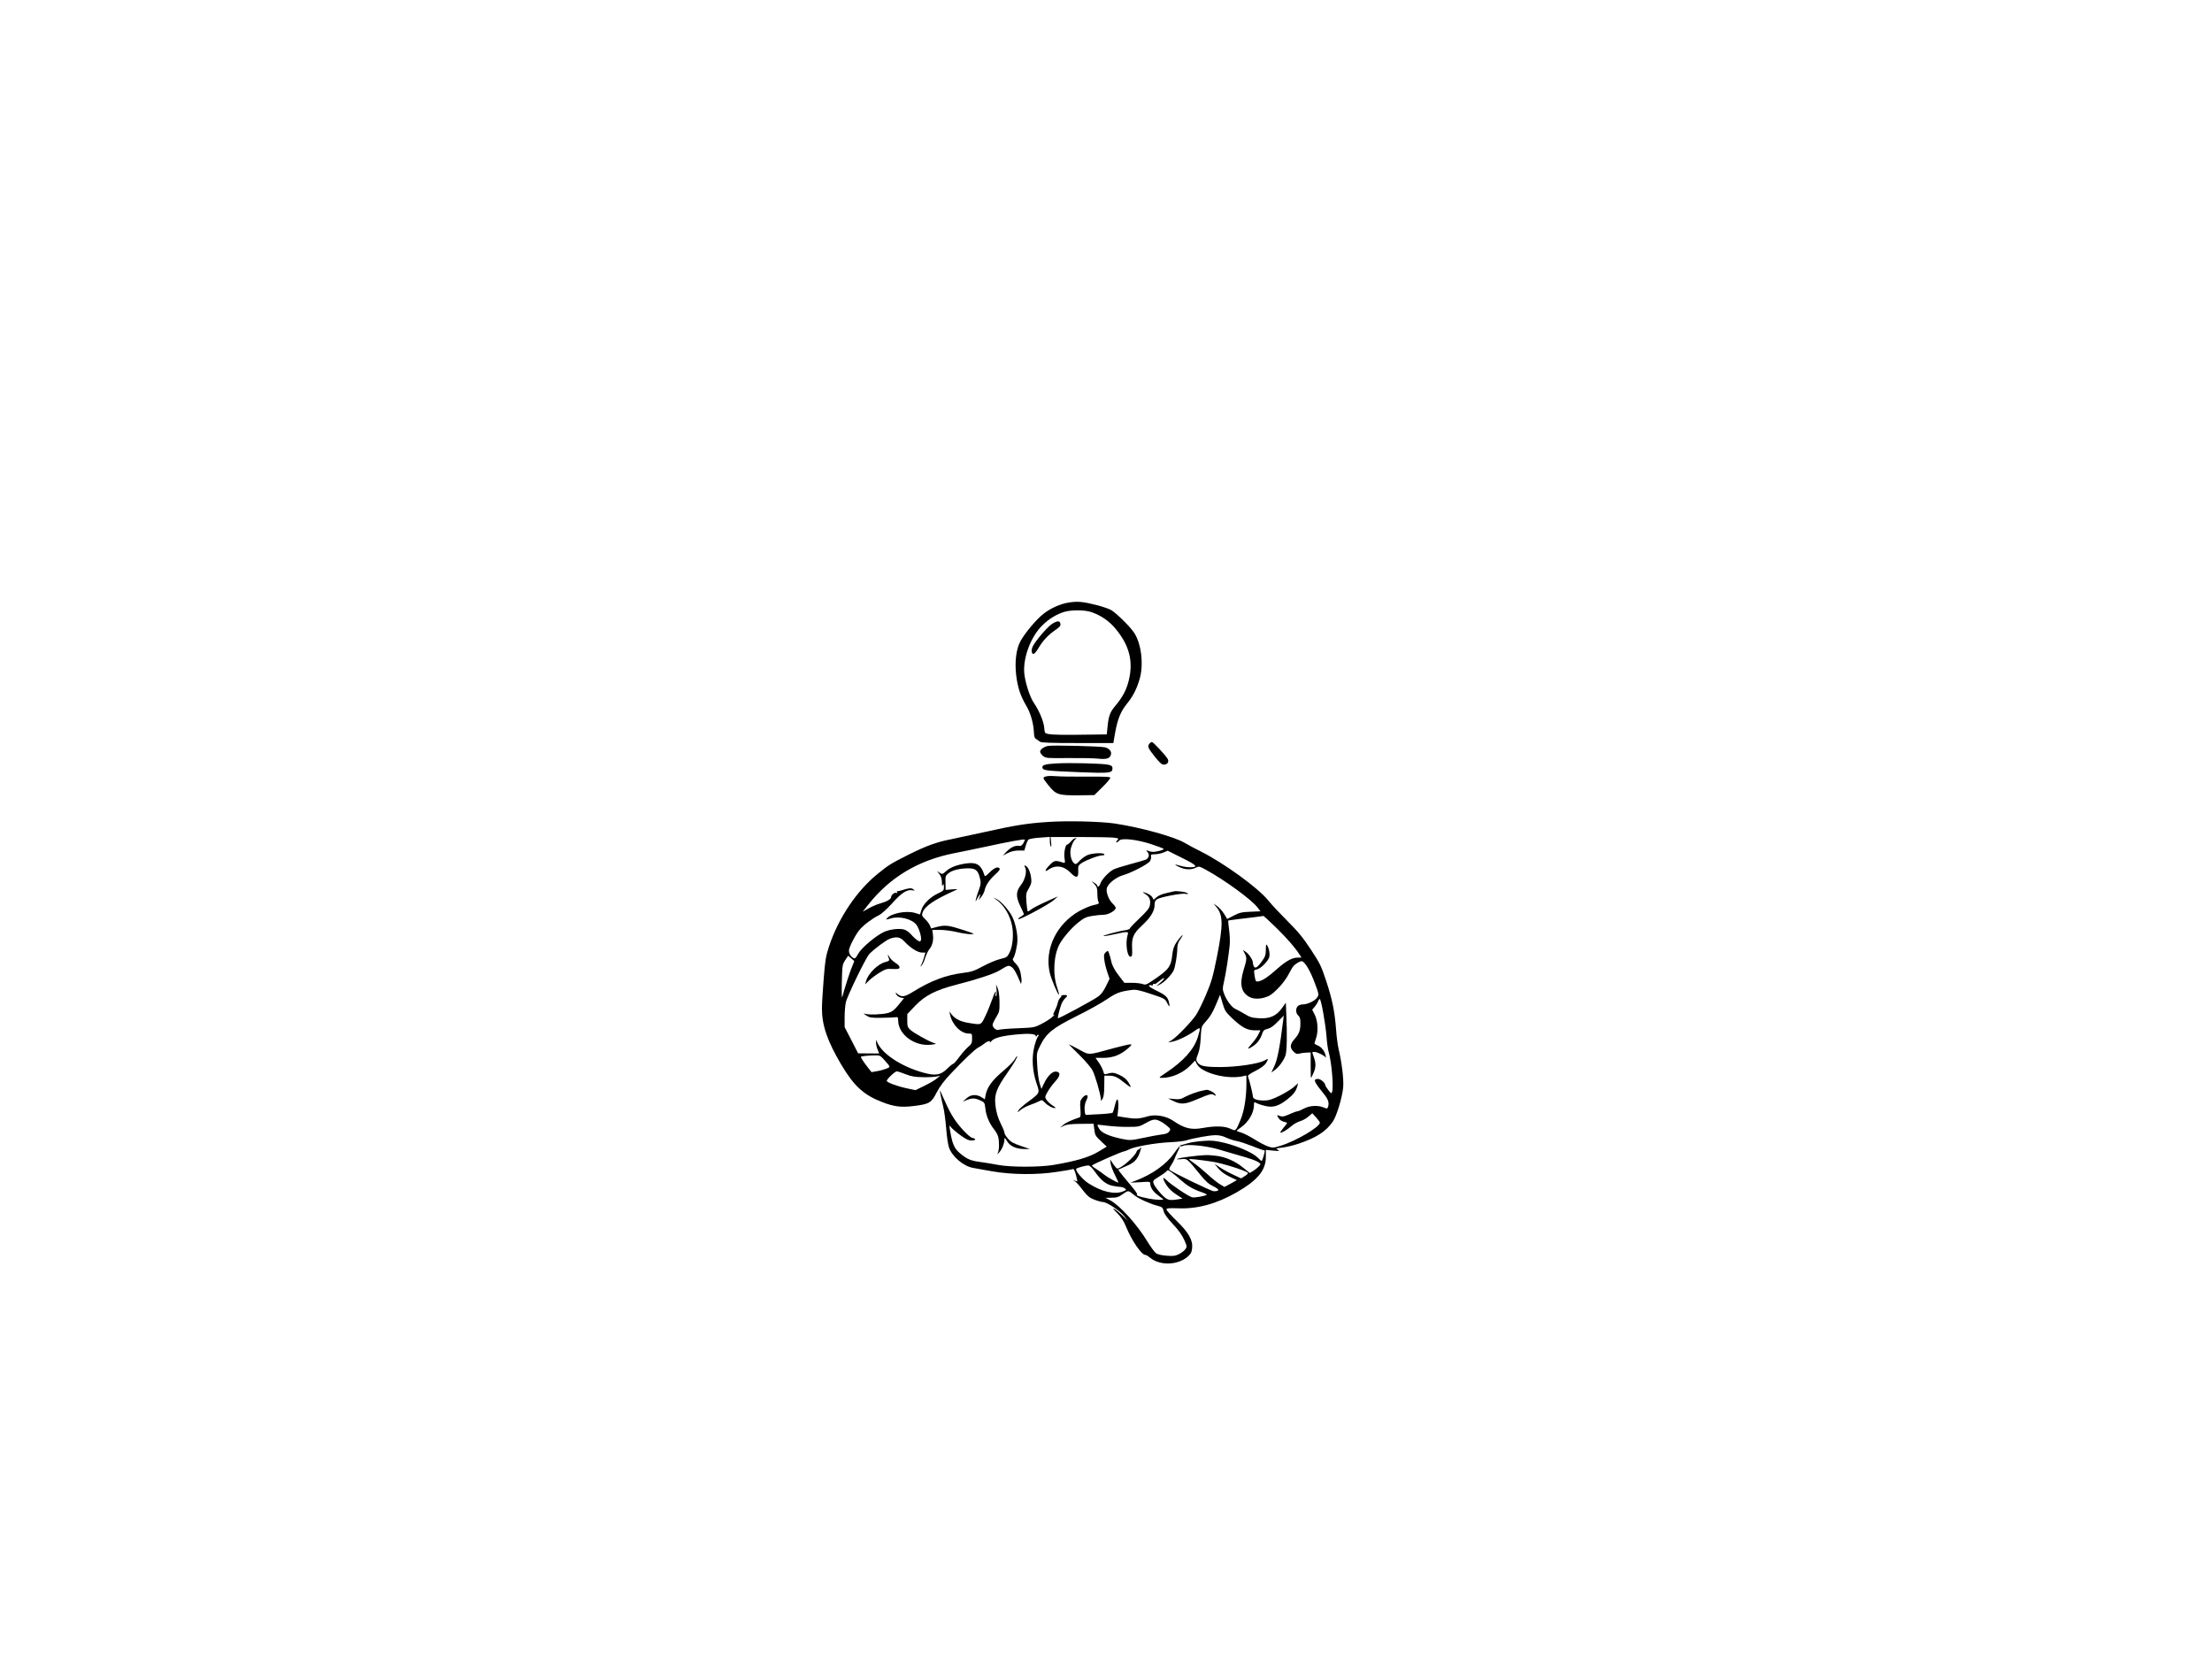
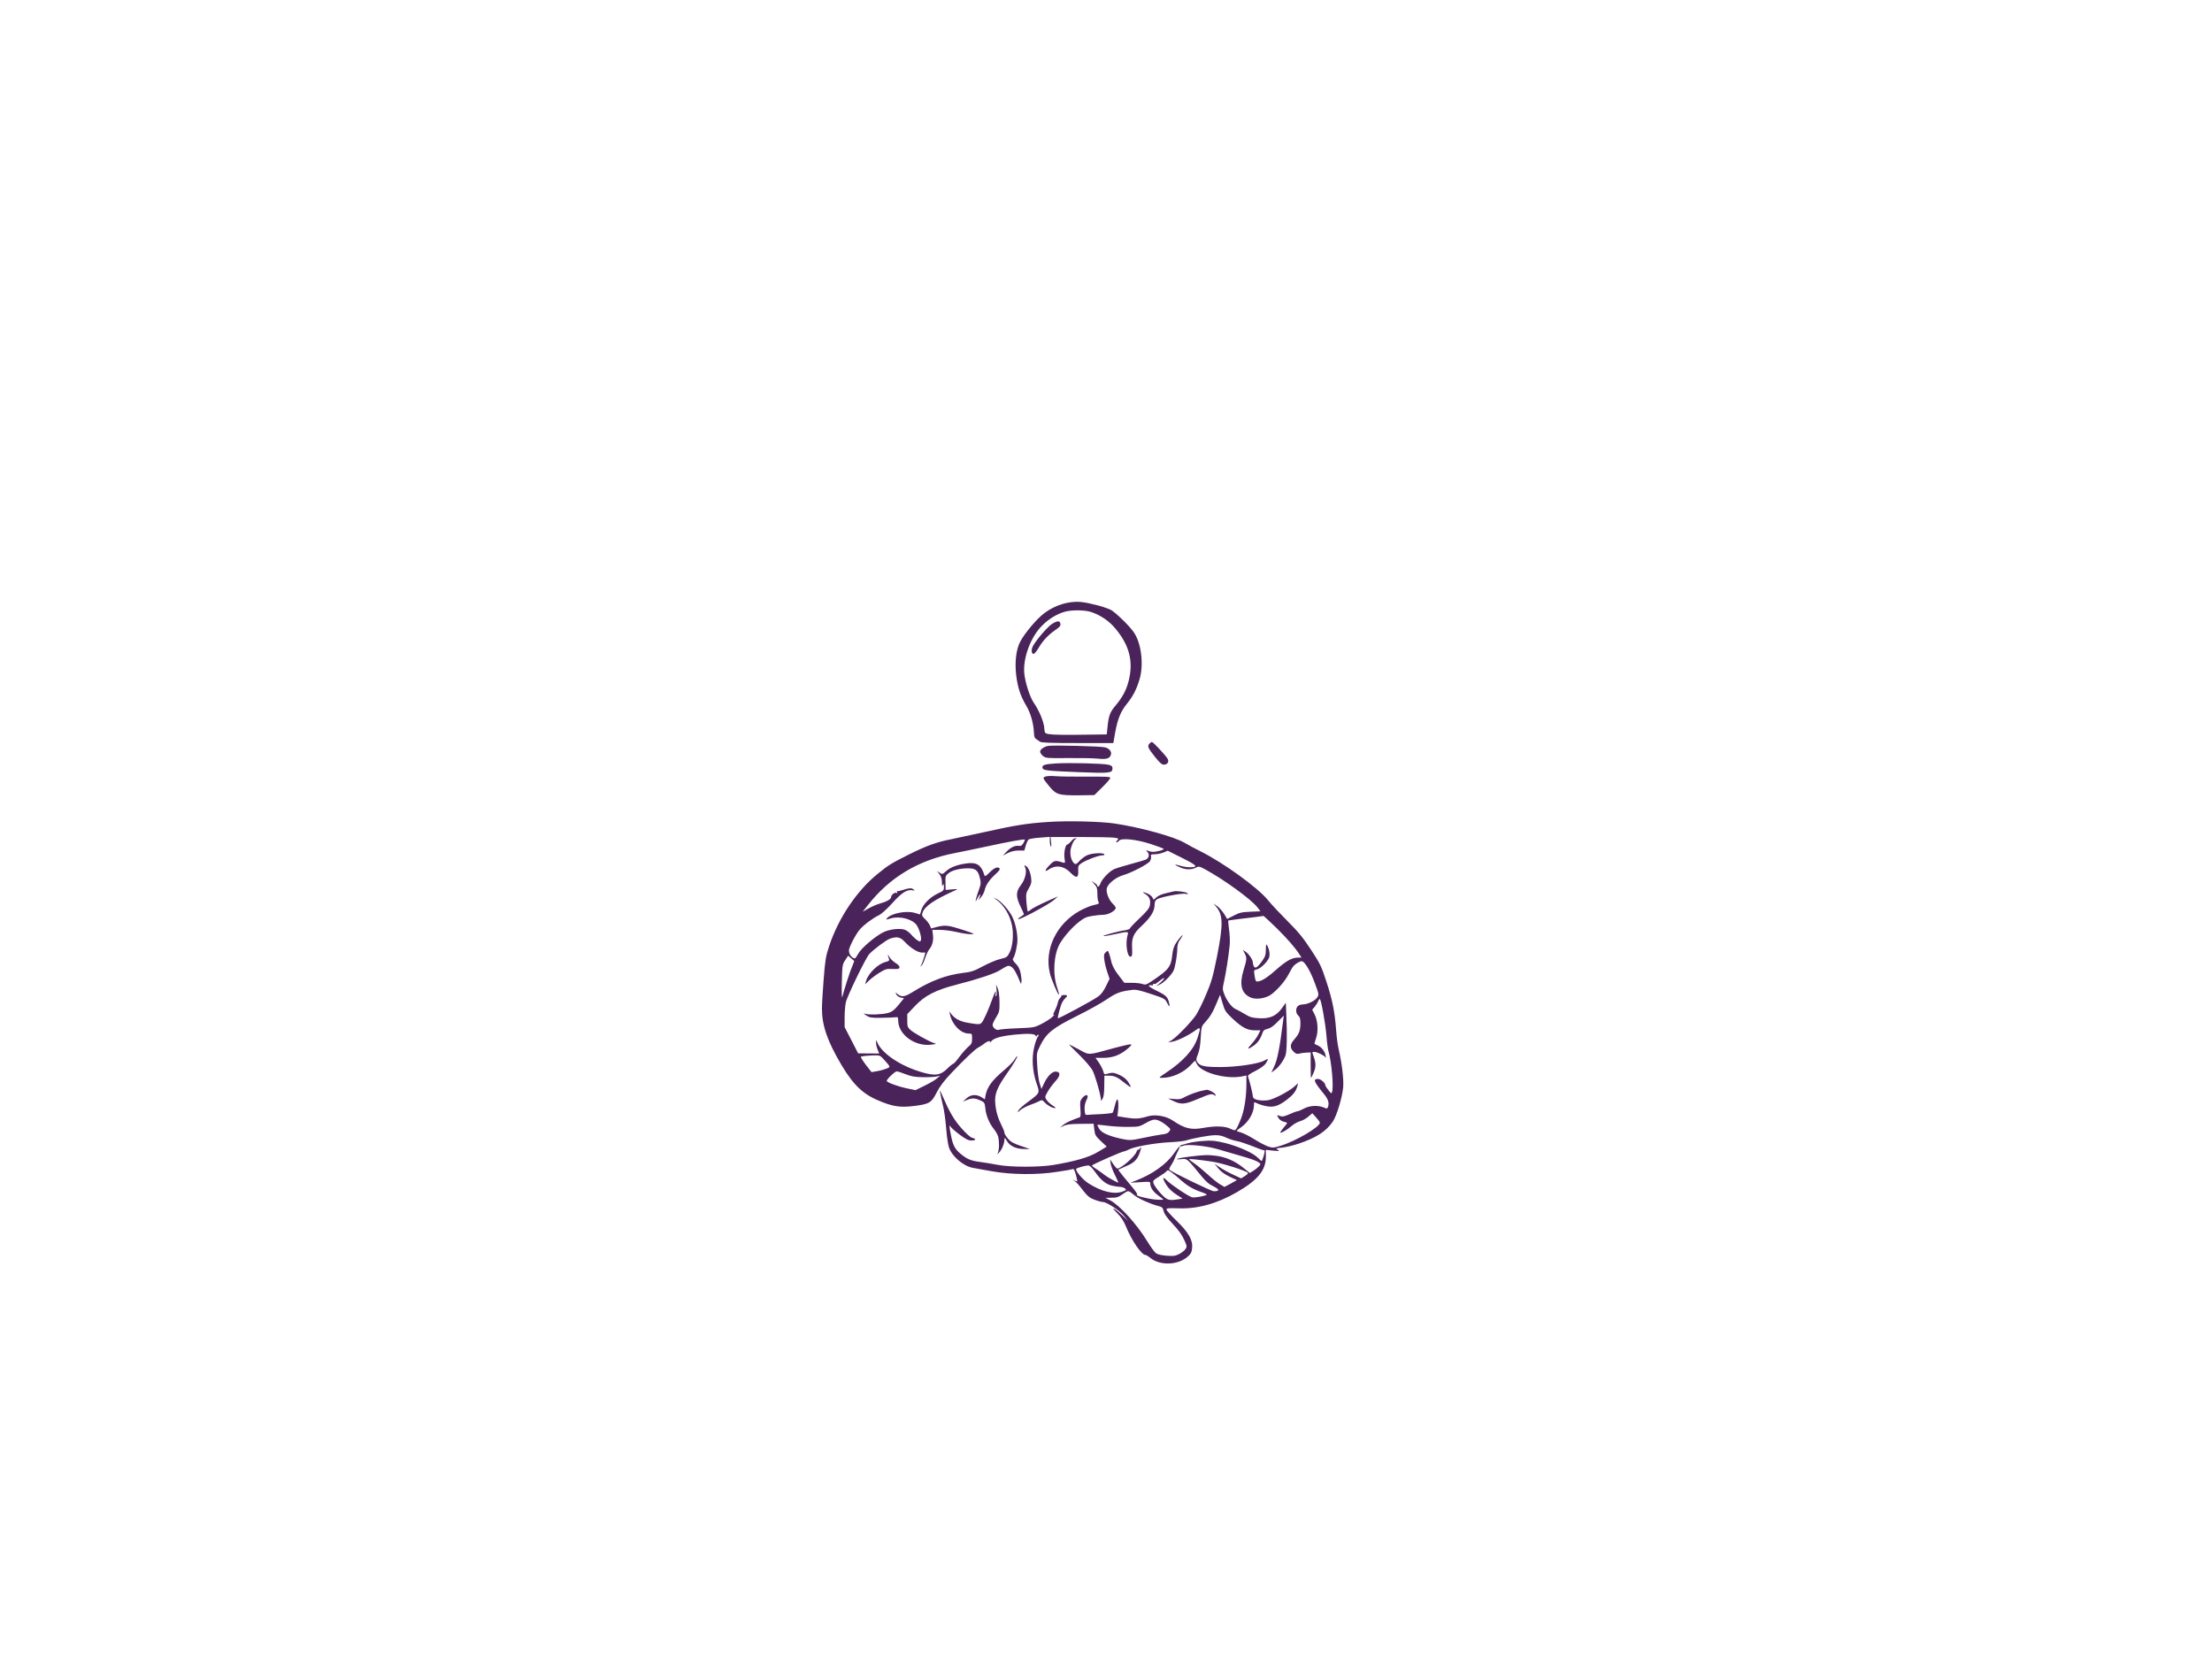
<svg xmlns="http://www.w3.org/2000/svg" version="1.0" width="2048pt" height="1535pt" viewBox="0 0 2048 1535" preserveAspectRatio="xMidYMid meet">
-   <g transform="translate(0,1535) scale(0.1,-0.1)" fill="#000000" stroke="none">
+   <g transform="translate(0,1535) scale(0.1,-0.1)" fill="#4A235A" stroke="none">
    <path d="M9890 9770 c-76 -13 -159 -50 -223 -99 -67 -50 -177 -180 -220 -260 -38 -70 -53 -186 -39 -310 14 -115 39 -193 93 -284 41 -69 68 -163 72 -254 1 -34 7 -49 22 -57 10 -6 25 -17 33 -23 10 -10 94 -13 347 -13 l333 0 17 98 c23 125 51 195 109 266 56 70 87 129 116 224 42 138 17 341 -55 441 -43 61 -169 182 -210 204 -22 11 -74 29 -115 40 -143 37 -193 42 -280 27z m216 -88 c87 -30 164 -83 221 -152 130 -155 168 -305 123 -484 -22 -87 -58 -154 -125 -233 -48 -57 -61 -92 -71 -195 l-7 -68 -156 -2 c-230 -4 -342 -2 -382 5 -36 7 -37 9 -41 60 -5 57 -47 158 -96 229 -38 55 -82 194 -89 278 -11 143 61 334 166 438 61 62 137 107 210 128 68 18 187 17 247 -4z" />
    <path d="M9743 9575 c-41 -25 -149 -150 -179 -206 -18 -35 -15 -74 5 -74 8 0 30 26 48 58 40 67 89 119 156 165 37 25 48 38 45 55 -4 31 -26 31 -75 2z" />
    <path d="M10643 8465 c-22 -24 -15 -41 47 -119 45 -56 66 -76 84 -76 35 0 52 25 37 53 -17 31 -134 157 -146 157 -6 -1 -16 -7 -22 -15z" />
    <path d="M9701 8443 c-37 -8 -71 -33 -71 -53 0 -10 12 -28 27 -40 26 -20 36 -21 228 -19 110 1 234 -1 276 -5 83 -9 113 0 124 34 10 30 -12 58 -53 70 -39 11 -490 22 -531 13z" />
    <path d="M9773 8281 c-103 -6 -131 -16 -120 -45 8 -20 47 -24 344 -36 275 -11 303 -8 303 34 0 21 -7 27 -37 35 -49 12 -358 20 -490 12z" />
    <path d="M9700 8164 c-52 -10 -52 -12 6 -84 72 -89 91 -95 283 -94 l143 2 74 73 c41 40 74 79 74 87 0 10 -45 12 -222 11 -123 -1 -248 1 -278 4 -30 3 -66 3 -80 1z" />
    <path d="M9700 7739 c-188 -12 -310 -32 -570 -90 -124 -27 -268 -58 -320 -69 -136 -26 -232 -61 -391 -140 -166 -83 -192 -99 -289 -178 -196 -157 -367 -411 -454 -674 -30 -91 -36 -126 -50 -304 -9 -110 -16 -233 -16 -272 0 -157 50 -301 179 -520 117 -197 208 -281 378 -346 110 -43 175 -51 292 -37 145 18 164 29 213 125 30 58 68 108 132 176 129 136 223 225 254 241 15 7 40 24 55 36 31 25 62 31 52 11 -4 -7 2 -3 12 10 25 31 94 50 228 63 117 12 185 7 185 -14 0 -8 4 -7 10 3 5 8 12 12 15 8 3 -3 0 -12 -7 -19 -7 -8 -22 -49 -32 -91 -25 -103 -18 -223 20 -336 33 -96 35 -90 -83 -178 -40 -29 -77 -63 -84 -76 -11 -21 -10 -21 19 4 18 15 58 36 89 47 32 11 70 27 85 35 24 13 28 12 50 -11 27 -29 70 -53 95 -53 12 0 4 8 -20 23 -21 13 -46 36 -56 51 -18 27 -18 29 7 74 14 26 45 68 69 95 52 56 55 90 11 95 -34 4 -80 -41 -113 -112 l-23 -49 -17 54 c-9 30 -19 105 -22 166 -6 113 -6 113 27 180 57 116 115 163 335 273 104 51 231 122 281 156 90 61 124 74 234 88 36 5 70 -2 175 -37 119 -39 131 -45 147 -76 24 -47 31 -51 23 -11 -11 57 -29 74 -113 115 -45 21 -78 43 -75 48 3 5 14 7 24 4 11 -3 17 -1 13 4 -4 8 11 13 19 7 1 -2 20 12 42 29 52 43 61 31 10 -14 l-40 -35 35 17 c37 18 101 82 124 125 16 28 36 148 36 210 0 24 8 53 18 68 10 15 23 34 27 42 19 34 -25 -13 -54 -57 -22 -33 -31 -62 -37 -111 -11 -112 -33 -141 -182 -241 -58 -39 -66 -42 -94 -32 -17 6 -62 11 -99 11 l-69 0 -40 52 c-49 61 -75 110 -84 158 -4 19 -12 48 -18 63 -10 27 -11 27 -30 10 -17 -15 -19 -26 -14 -67 3 -27 15 -78 27 -114 l22 -65 -33 -68 c-24 -48 -45 -77 -74 -97 -49 -36 -365 -206 -371 -200 -6 6 24 118 40 148 8 15 21 32 29 39 24 20 19 30 -13 28 -16 -1 -27 -5 -25 -8 2 -4 -3 -12 -10 -19 -8 -6 -18 -26 -22 -43 -3 -18 -15 -49 -25 -69 -22 -44 -23 -52 -6 -42 6 4 -4 -7 -23 -25 -19 -17 -64 -45 -100 -63 -62 -32 -70 -33 -220 -39 -85 -3 -163 -10 -173 -14 -21 -9 -57 20 -57 46 0 10 15 41 33 70 30 50 32 57 31 143 -1 58 -7 104 -17 126 l-15 35 5 -51 c3 -29 1 -54 -4 -57 -6 -4 -8 4 -5 18 9 49 -7 23 -33 -52 -15 -43 -43 -112 -63 -153 -41 -84 -33 -81 -156 -61 -75 12 -123 37 -156 79 l-20 27 6 -30 c21 -95 100 -175 174 -175 29 0 30 -1 30 -47 0 -41 -4 -50 -38 -78 -20 -18 -57 -60 -82 -94 -24 -33 -49 -61 -54 -61 -6 0 -32 -21 -57 -46 -60 -59 -108 -67 -220 -36 -204 56 -385 176 -428 283 -10 24 -10 24 -10 -4 -1 -15 6 -44 14 -64 8 -19 15 -36 15 -37 0 0 -44 -1 -97 0 l-98 1 -62 121 -63 122 0 89 c0 50 5 112 11 139 12 57 186 416 218 449 43 45 157 130 190 141 64 23 97 16 137 -28 53 -57 121 -100 160 -100 l32 0 -15 -52 c-9 -29 -21 -60 -27 -68 -9 -13 -9 -13 5 -2 9 7 24 38 34 70 10 31 28 70 41 85 27 32 39 83 31 138 l-5 39 71 0 c40 0 109 -9 155 -20 46 -11 104 -20 130 -20 44 1 39 3 -73 40 -132 43 -165 47 -242 27 l-52 -14 -11 27 c-6 15 -26 42 -45 60 -30 29 -32 35 -23 61 20 59 106 117 308 208 21 9 15 10 -35 6 l-60 -5 -1 65 c-2 60 0 67 27 89 33 28 106 46 184 46 64 0 88 -18 104 -77 15 -53 14 -70 -8 -128 -10 -27 -21 -63 -25 -80 -6 -28 -5 -28 14 8 24 44 34 48 20 10 l-10 -28 25 30 c13 16 27 43 31 60 10 48 42 96 97 147 39 35 49 50 40 59 -17 17 -50 2 -94 -42 -34 -34 -40 -37 -45 -22 -28 91 -67 119 -153 110 -88 -10 -159 -35 -199 -71 -36 -32 -38 -33 -62 -17 l-25 16 23 -29 c15 -20 22 -43 23 -75 0 -35 2 -41 9 -26 7 16 9 13 9 -16 1 -34 -2 -37 -60 -64 -71 -35 -133 -97 -149 -153 l-12 -39 -47 14 c-78 24 -220 -3 -259 -50 -12 -14 -9 -14 35 -1 83 25 201 -6 240 -62 25 -36 48 -118 39 -140 -6 -15 -8 -15 -34 1 -15 10 -39 32 -54 50 -15 18 -41 38 -58 45 -40 17 -134 8 -193 -18 -75 -33 -212 -149 -242 -204 -23 -42 -29 -47 -45 -38 -24 13 -40 41 -40 70 0 29 64 152 101 194 37 43 119 104 175 131 25 12 74 56 124 111 86 97 138 130 187 121 26 -5 26 -4 9 9 -19 14 -40 12 -106 -9 -19 -6 -39 -10 -43 -9 -5 1 -5 -3 -1 -9 5 -8 2 -10 -8 -6 -17 6 -48 -21 -48 -41 0 -17 -43 -42 -100 -57 -27 -7 -76 -28 -106 -45 l-57 -32 49 62 c202 257 465 415 803 481 58 11 187 38 286 59 211 46 356 72 363 66 2 -3 -4 -18 -13 -33 -14 -23 -23 -28 -45 -25 -34 5 -76 -16 -115 -58 l-30 -32 45 23 c31 16 63 23 100 24 l54 0 13 45 c7 24 19 50 25 56 7 6 55 15 106 18 l92 7 0 -38 c0 -21 4 -44 9 -51 5 -8 6 8 3 37 l-5 51 270 0 c149 0 291 -3 317 -6 45 -7 46 -8 30 -25 -10 -11 -12 -19 -7 -19 6 0 17 7 24 16 22 27 161 12 294 -31 61 -20 114 -40 119 -45 4 -4 -17 -14 -47 -20 -42 -10 -63 -10 -88 -1 -31 11 -32 11 -15 -8 22 -24 13 -58 -17 -71 -12 -5 -74 -23 -137 -40 -63 -17 -132 -38 -153 -47 -44 -19 -114 -91 -129 -134 -9 -27 -28 -40 -28 -20 0 5 -12 17 -27 26 l-28 18 28 -30 c23 -25 27 -38 27 -87 0 -31 4 -66 10 -76 9 -17 4 -20 -43 -30 -30 -6 -89 -31 -133 -55 -214 -121 -326 -355 -274 -575 13 -56 77 -207 84 -199 3 2 -5 31 -16 64 -44 129 -32 310 26 410 39 66 112 149 175 198 48 38 70 48 122 56 35 6 83 11 107 11 45 0 112 39 112 64 0 7 -13 25 -30 41 -37 36 -64 112 -51 146 16 43 86 97 148 115 80 23 231 102 250 130 8 13 13 33 10 44 -4 17 0 20 34 20 21 0 57 7 80 16 l40 17 136 -68 c140 -70 151 -85 67 -85 -22 0 -62 6 -87 14 -59 18 -60 11 -4 -14 51 -24 108 -25 148 -4 29 15 32 14 97 -21 172 -95 413 -270 472 -344 l30 -39 -93 -4 c-79 -3 -101 -8 -153 -35 l-62 -32 -29 48 c-17 26 -45 58 -64 71 l-34 24 21 -25 c69 -78 71 -165 11 -469 -38 -188 -51 -232 -101 -350 -31 -74 -73 -158 -91 -186 -41 -62 -176 -203 -225 -234 l-35 -22 39 7 c47 8 143 54 209 101 54 39 56 35 27 -59 -35 -113 -132 -222 -295 -330 -70 -47 -70 -47 -35 -47 90 0 194 46 260 114 l45 46 17 -33 c40 -80 269 -142 416 -114 l42 9 0 -74 c0 -126 -19 -245 -50 -326 -17 -43 -36 -85 -44 -95 -13 -16 -15 -16 -57 3 -53 24 -139 26 -251 6 -110 -20 -171 -5 -277 67 -64 44 -163 61 -233 41 -80 -24 -116 -26 -203 -12 l-80 13 5 35 c8 61 5 120 -5 120 -5 1 -16 -25 -23 -57 -7 -32 -17 -61 -21 -66 -4 -4 -54 -10 -112 -13 -57 -2 -113 -6 -124 -7 -17 -2 -20 5 -23 46 -2 29 3 60 12 79 9 17 16 37 16 45 0 22 -27 15 -50 -14 -20 -25 -22 -36 -17 -101 4 -51 2 -74 -6 -77 -83 -29 -127 -49 -152 -70 l-30 -26 35 17 c26 13 64 17 155 18 l120 1 7 -55 c6 -50 11 -59 61 -106 l54 -51 -80 -48 c-85 -51 -208 -87 -417 -122 -128 -21 -396 -21 -510 1 -47 9 -121 21 -164 27 -85 11 -120 25 -179 73 -54 43 -75 82 -92 172 -19 98 -19 104 0 77 8 -11 46 -44 84 -72 53 -39 77 -51 105 -51 42 0 48 15 9 24 -18 4 -55 37 -101 89 -70 79 -111 150 -179 307 -23 53 -23 54 -17 15 4 -22 15 -73 25 -114 11 -41 23 -133 29 -205 5 -72 17 -153 26 -180 28 -84 135 -175 224 -190 19 -3 97 -17 173 -31 180 -32 419 -35 607 -5 69 10 132 21 141 25 11 4 18 -9 31 -55 9 -33 14 -60 11 -60 -2 0 -14 5 -26 10 -20 9 -20 9 -3 -2 24 -16 36 -29 91 -100 36 -45 56 -61 100 -77 31 -12 66 -21 78 -21 36 -1 157 -81 195 -130 l36 -45 -50 49 c-27 26 -61 54 -76 62 -19 10 -11 -2 26 -39 36 -36 60 -73 80 -122 55 -134 145 -265 182 -265 7 0 26 -12 43 -26 89 -74 254 -70 346 9 30 26 38 41 42 78 9 75 -31 146 -143 255 -52 50 -94 97 -94 105 0 12 20 14 109 11 179 -7 356 42 541 148 194 112 270 203 270 328 l0 65 68 -7 c59 -5 64 -4 43 8 -22 12 -20 14 40 20 35 4 103 20 151 36 164 55 255 113 318 205 36 53 87 222 96 317 6 74 -11 220 -43 358 -8 36 -19 117 -23 180 -13 168 -35 276 -91 446 -46 139 -57 163 -141 290 -72 110 -117 165 -215 263 -68 68 -151 156 -183 196 -95 117 -411 345 -622 451 -51 25 -118 61 -148 79 -95 57 -406 143 -650 180 -130 19 -440 27 -620 14z m2118 -981 c104 -103 172 -181 215 -248 l17 -26 -41 -1 c-50 -2 -105 -34 -188 -107 -74 -67 -126 -102 -162 -111 -32 -8 -35 -4 -44 56 -7 46 -6 47 22 53 35 8 97 69 113 109 10 29 1 85 -20 117 -7 11 -10 -1 -10 -41 0 -48 -5 -65 -33 -105 -41 -59 -64 -75 -77 -54 -5 8 -10 24 -10 36 0 26 -37 82 -69 103 l-24 15 17 -31 c21 -42 21 -55 -10 -154 -41 -135 -22 -214 62 -254 44 -20 116 -14 173 14 52 27 144 127 180 197 17 32 36 66 43 74 20 25 61 50 80 50 27 0 81 -91 123 -207 37 -99 37 -103 21 -128 -21 -32 -88 -64 -133 -65 -17 0 -39 -7 -47 -16 -22 -22 -20 -66 4 -87 15 -13 20 -29 20 -71 0 -68 -12 -99 -55 -148 -42 -46 -45 -79 -9 -115 21 -21 31 -24 57 -18 18 5 48 8 67 9 l35 1 0 -118 c0 -64 1 -117 3 -117 2 0 12 19 22 43 24 51 25 91 5 147 -19 53 -19 50 5 50 26 0 96 -35 104 -52 3 -7 4 0 0 16 -8 42 -38 81 -74 96 -16 7 -30 14 -30 17 0 2 7 27 16 54 21 64 15 159 -15 217 l-22 43 25 29 c13 17 27 39 31 50 3 11 10 20 14 20 12 0 52 -220 62 -340 4 -58 13 -121 18 -140 29 -100 49 -322 35 -377 -6 -22 -8 -21 -35 13 -16 20 -29 41 -29 47 0 20 -43 57 -66 57 -50 0 -40 -25 54 -140 41 -50 51 -85 36 -123 -5 -13 -10 -14 -39 -1 -54 22 -129 18 -183 -11 -26 -14 -53 -25 -61 -25 -7 0 -40 -12 -73 -27 -51 -22 -64 -25 -89 -16 -27 11 -28 10 -17 -10 13 -26 34 -40 67 -47 24 -5 24 -5 -13 -49 -20 -24 -35 -46 -32 -48 7 -7 65 26 104 61 20 18 56 38 80 45 23 6 58 26 77 43 l35 30 35 -38 c19 -21 35 -43 35 -49 0 -40 -221 -170 -364 -214 -65 -20 -72 -21 -116 -6 -26 9 -82 38 -126 66 -43 27 -98 55 -121 62 -24 6 -43 14 -43 17 1 3 18 17 39 31 70 49 120 133 121 206 0 31 0 31 29 17 16 -8 54 -20 84 -26 66 -14 115 1 191 59 58 45 83 76 96 121 l9 33 -40 -36 c-23 -20 -82 -56 -132 -81 -72 -35 -101 -44 -143 -44 -66 0 -104 14 -104 38 0 19 -33 153 -45 183 -4 12 13 25 70 54 50 26 83 50 96 71 26 43 24 46 -13 25 -54 -31 -255 -61 -409 -61 -147 0 -189 9 -213 45 -14 21 -13 28 6 76 14 37 22 86 25 154 5 92 8 103 33 130 52 57 78 100 112 182 l34 82 23 -77 c21 -72 27 -81 94 -145 88 -82 136 -107 205 -107 l52 0 -21 -41 c-11 -23 -39 -61 -61 -85 -44 -48 -40 -57 12 -21 42 28 67 62 85 113 11 33 19 40 52 48 26 6 55 26 93 66 l56 56 -7 -55 c-29 -235 -52 -350 -79 -409 l-29 -63 30 22 c39 27 84 89 101 137 13 38 16 194 7 388 l-4 100 -36 -51 c-53 -73 -113 -99 -213 -93 -64 4 -85 10 -133 40 -32 19 -70 39 -85 46 -33 14 -81 77 -104 139 -16 42 -16 49 -1 116 17 75 41 228 52 333 4 33 1 97 -5 143 -6 46 -10 85 -8 87 2 2 49 8 104 15 104 12 216 26 223 28 2 0 56 -50 119 -111z m-3910 -305 c2 -1 -5 -21 -16 -46 -21 -46 -79 -228 -93 -287 -5 -21 -7 33 -5 131 4 162 5 167 31 208 l28 42 26 -23 c14 -13 28 -24 29 -25z m268 -905 c72 -80 71 -76 33 -92 -19 -8 -58 -19 -87 -24 l-53 -9 -32 41 c-34 42 -67 92 -67 100 0 6 52 12 121 14 50 2 58 -1 85 -30z m210 -145 c56 -21 86 -26 164 -27 52 -1 109 3 125 7 l30 8 -30 -26 c-16 -15 -68 -45 -115 -68 l-84 -41 -76 16 c-91 19 -190 56 -190 70 0 16 76 88 93 88 8 0 46 -12 83 -27z m2364 -439 c14 -7 40 -25 58 -41 31 -26 32 -29 17 -50 -11 -16 -30 -23 -73 -28 -31 -4 -109 -18 -172 -32 -110 -23 -117 -23 -190 -9 -119 25 -191 56 -213 94 -11 18 -18 35 -16 37 2 2 42 -2 89 -8 47 -6 132 -12 190 -11 103 0 107 1 170 36 67 38 87 40 140 12z m604 -148 c28 -13 71 -27 96 -31 25 -4 88 -25 142 -46 53 -22 101 -39 107 -39 6 0 11 -3 11 -6 0 -17 -23 -94 -29 -94 -3 0 -19 14 -36 31 -43 44 -182 106 -304 136 -90 21 -120 25 -196 19 -49 -3 -115 -12 -145 -21 -30 -9 -61 -17 -67 -18 -7 -2 -34 -34 -61 -73 -71 -103 -202 -197 -357 -256 l-50 -19 93 5 c88 6 92 5 92 -15 0 -35 29 -77 75 -109 25 -17 45 -34 45 -37 0 -3 -33 -3 -72 0 -76 7 -192 37 -171 44 8 3 -11 32 -48 76 -140 168 -132 156 -112 163 10 4 46 20 81 36 64 30 91 64 113 143 7 26 7 28 -5 13 -7 -10 -15 -15 -18 -13 -3 3 -11 -7 -17 -23 -19 -45 -142 -152 -176 -152 -6 0 -23 19 -39 43 l-28 42 5 -40 c4 -22 22 -70 41 -107 19 -38 32 -68 30 -68 -12 0 -105 52 -130 73 -16 13 -48 36 -71 51 -24 14 -43 30 -43 34 0 9 281 132 300 132 6 0 27 9 48 19 50 25 242 59 377 65 61 3 126 10 145 16 69 22 216 48 269 49 37 1 70 -6 105 -23z m-81 -106 c56 -17 143 -42 192 -56 117 -33 167 -51 191 -68 18 -14 18 -15 0 -35 -11 -12 -34 -31 -52 -42 l-33 -20 -58 47 c-78 64 -168 103 -259 113 -75 9 -106 8 -254 -10 -90 -11 -145 -29 -63 -22 55 6 52 8 180 -149 47 -58 75 -82 118 -103 58 -29 59 -45 3 -45 -23 0 -389 177 -411 199 -4 4 3 24 17 43 13 20 27 47 31 59 4 13 17 42 28 64 12 22 20 44 19 48 -1 5 1 6 5 4 5 -2 17 -1 28 4 38 17 210 0 318 -31z m-50 -116 c89 -13 309 -82 330 -103 5 -5 -7 -18 -27 -30 l-35 -22 -77 36 c-43 20 -98 51 -123 68 l-46 31 35 -43 c24 -29 57 -53 104 -76 l68 -32 -57 -32 -58 -31 -41 24 c-23 13 -75 55 -117 94 -42 38 -97 84 -123 101 -25 18 -46 34 -46 37 0 6 78 -2 213 -22z m-1088 -90 c59 -84 105 -120 164 -133 29 -6 62 -11 75 -11 12 0 30 -6 40 -13 17 -13 16 -15 -15 -28 -78 -32 -198 -5 -321 74 -54 34 -127 121 -113 135 8 9 84 30 110 31 13 0 34 -19 60 -55z m791 -75 c63 -56 115 -88 189 -114 36 -12 63 -25 58 -28 -24 -13 -113 -29 -136 -23 -33 8 -197 118 -237 159 -39 40 -39 16 0 -46 19 -30 52 -62 89 -86 l60 -39 -37 -6 c-92 -15 -106 -10 -165 53 -30 33 -59 73 -65 89 -10 29 -9 31 47 66 32 19 64 42 71 51 11 14 17 12 49 -12 20 -14 55 -43 77 -64z m-421 -148 c37 -30 144 -78 210 -95 46 -12 50 -16 59 -51 6 -26 32 -62 85 -119 52 -55 85 -101 104 -144 27 -59 28 -65 13 -87 -9 -14 -35 -34 -58 -46 -36 -18 -53 -21 -117 -16 -49 4 -83 12 -99 24 -13 10 -49 59 -79 108 -98 161 -256 335 -346 382 l-42 22 56 1 c48 0 65 5 105 34 53 36 48 37 109 -13z" />
    <path d="M9917 7560 c-14 -16 -30 -30 -36 -30 -17 0 -33 -78 -25 -127 7 -45 6 -46 -17 -39 -68 22 -78 20 -119 -22 -46 -46 -54 -73 -12 -44 66 46 141 36 203 -28 54 -55 75 -51 72 16 -2 46 0 51 32 73 42 28 156 71 191 71 14 0 22 4 19 10 -10 17 -117 11 -160 -9 -22 -10 -54 -34 -71 -53 -26 -29 -34 -33 -47 -23 -22 16 -37 58 -37 106 0 42 31 114 52 122 9 4 7 6 -4 6 -9 1 -28 -12 -41 -29z" />
    <path d="M9491 7319 c19 -36 1 -113 -39 -164 -47 -60 -48 -107 -4 -198 18 -36 32 -68 32 -72 0 -3 -15 -14 -32 -25 -21 -12 -27 -20 -16 -20 26 0 284 139 325 176 l38 34 -77 -34 c-107 -48 -160 -76 -181 -94 -9 -8 -19 -13 -22 -10 -3 3 -8 41 -12 85 -5 75 -4 83 22 127 23 40 27 55 22 96 -7 56 -29 105 -52 114 -13 5 -14 2 -4 -15z" />
    <path d="M10865 7096 c-5 -2 -36 -9 -68 -16 -32 -6 -70 -22 -87 -36 l-29 -25 -11 21 c-6 12 -27 28 -45 36 -49 20 -55 17 -17 -7 36 -24 47 -53 38 -103 -5 -26 -28 -54 -96 -119 -50 -47 -90 -90 -90 -95 0 -5 -21 -12 -46 -16 -60 -8 -210 -49 -197 -53 6 -2 52 5 104 17 128 28 130 27 118 -12 -21 -75 -2 -202 29 -196 14 3 16 14 14 69 -6 108 9 143 94 222 79 74 114 132 114 190 0 27 6 40 23 51 31 20 231 58 264 50 23 -5 26 -4 16 6 -12 12 -106 24 -128 16z" />
    <path d="M9220 7023 c75 -52 132 -146 151 -248 15 -82 5 -187 -23 -243 -22 -44 -26 -47 -88 -62 -36 -8 -108 -39 -160 -67 -84 -45 -106 -52 -188 -62 -152 -19 -294 -72 -455 -172 -83 -52 -110 -55 -151 -20 -18 15 -18 15 -7 -7 7 -13 25 -25 41 -29 l30 -5 -28 -35 c-58 -73 -80 -92 -123 -103 -53 -14 -174 -18 -209 -7 -19 6 -17 3 10 -15 31 -21 46 -23 140 -22 58 0 116 3 130 5 23 4 25 1 26 -32 2 -129 154 -240 304 -222 53 6 54 7 25 16 -48 16 -188 94 -217 122 -25 23 -28 33 -28 85 l0 60 72 76 c92 97 193 148 388 198 179 45 346 100 395 131 80 49 82 49 111 31 22 -15 46 -57 80 -141 7 -19 8 -19 11 3 3 12 -1 48 -7 79 -9 42 -21 66 -46 91 -23 23 -31 38 -25 46 18 22 41 121 41 175 0 75 -25 176 -57 230 -35 60 -100 129 -137 147 l-31 14 25 -17z" />
    <path d="M8220 6508 c0 -4 4 -17 9 -31 8 -21 6 -24 -32 -35 -70 -18 -158 -105 -178 -174 l-9 -32 38 37 c20 19 64 52 97 72 54 33 66 36 120 33 50 -2 60 0 63 14 2 11 -11 26 -37 42 -22 14 -47 38 -55 53 -8 16 -15 25 -16 21z" />
    <path d="M9992 5583 c58 -57 110 -118 124 -146 23 -44 68 -199 76 -257 l3 -25 15 25 c9 16 14 57 14 117 l1 93 43 0 c51 0 80 -14 147 -69 27 -22 51 -38 53 -36 3 3 -7 23 -22 46 -19 29 -44 48 -82 66 -53 24 -66 25 -126 7 -12 -3 -18 3 -23 26 -4 16 -21 51 -39 78 l-33 47 76 0 c87 1 157 28 226 89 35 31 37 36 18 36 -12 0 -81 -16 -155 -36 -242 -66 -218 -66 -319 -11 -48 26 -90 47 -92 47 -2 0 41 -44 95 -97z" />
    <path d="M9391 5536 c-11 -18 -55 -62 -97 -97 -108 -91 -155 -154 -169 -231 l-7 -37 -31 20 c-48 29 -100 25 -139 -11 l-33 -30 37 15 c48 19 74 19 124 -4 39 -18 41 -21 47 -74 6 -66 36 -137 78 -190 17 -21 35 -52 40 -70 12 -43 11 -123 -2 -150 -8 -18 -5 -17 15 6 25 27 46 82 46 122 0 14 7 9 23 -20 27 -47 85 -74 162 -74 l50 0 -85 29 c-67 23 -92 37 -117 66 -18 21 -33 45 -33 54 0 9 -11 39 -25 66 -35 69 -53 129 -60 204 -9 87 15 149 109 282 64 92 103 158 92 158 -3 0 -14 -15 -25 -34z" />
    <path d="M11140 5253 c-44 -7 -124 -36 -170 -60 -37 -21 -54 -24 -100 -19 l-55 5 50 -24 c67 -33 105 -31 205 11 133 56 149 60 171 45 18 -11 19 -10 10 7 -9 17 -63 44 -80 41 -3 -1 -17 -4 -31 -6z" />
  </g>
</svg>
